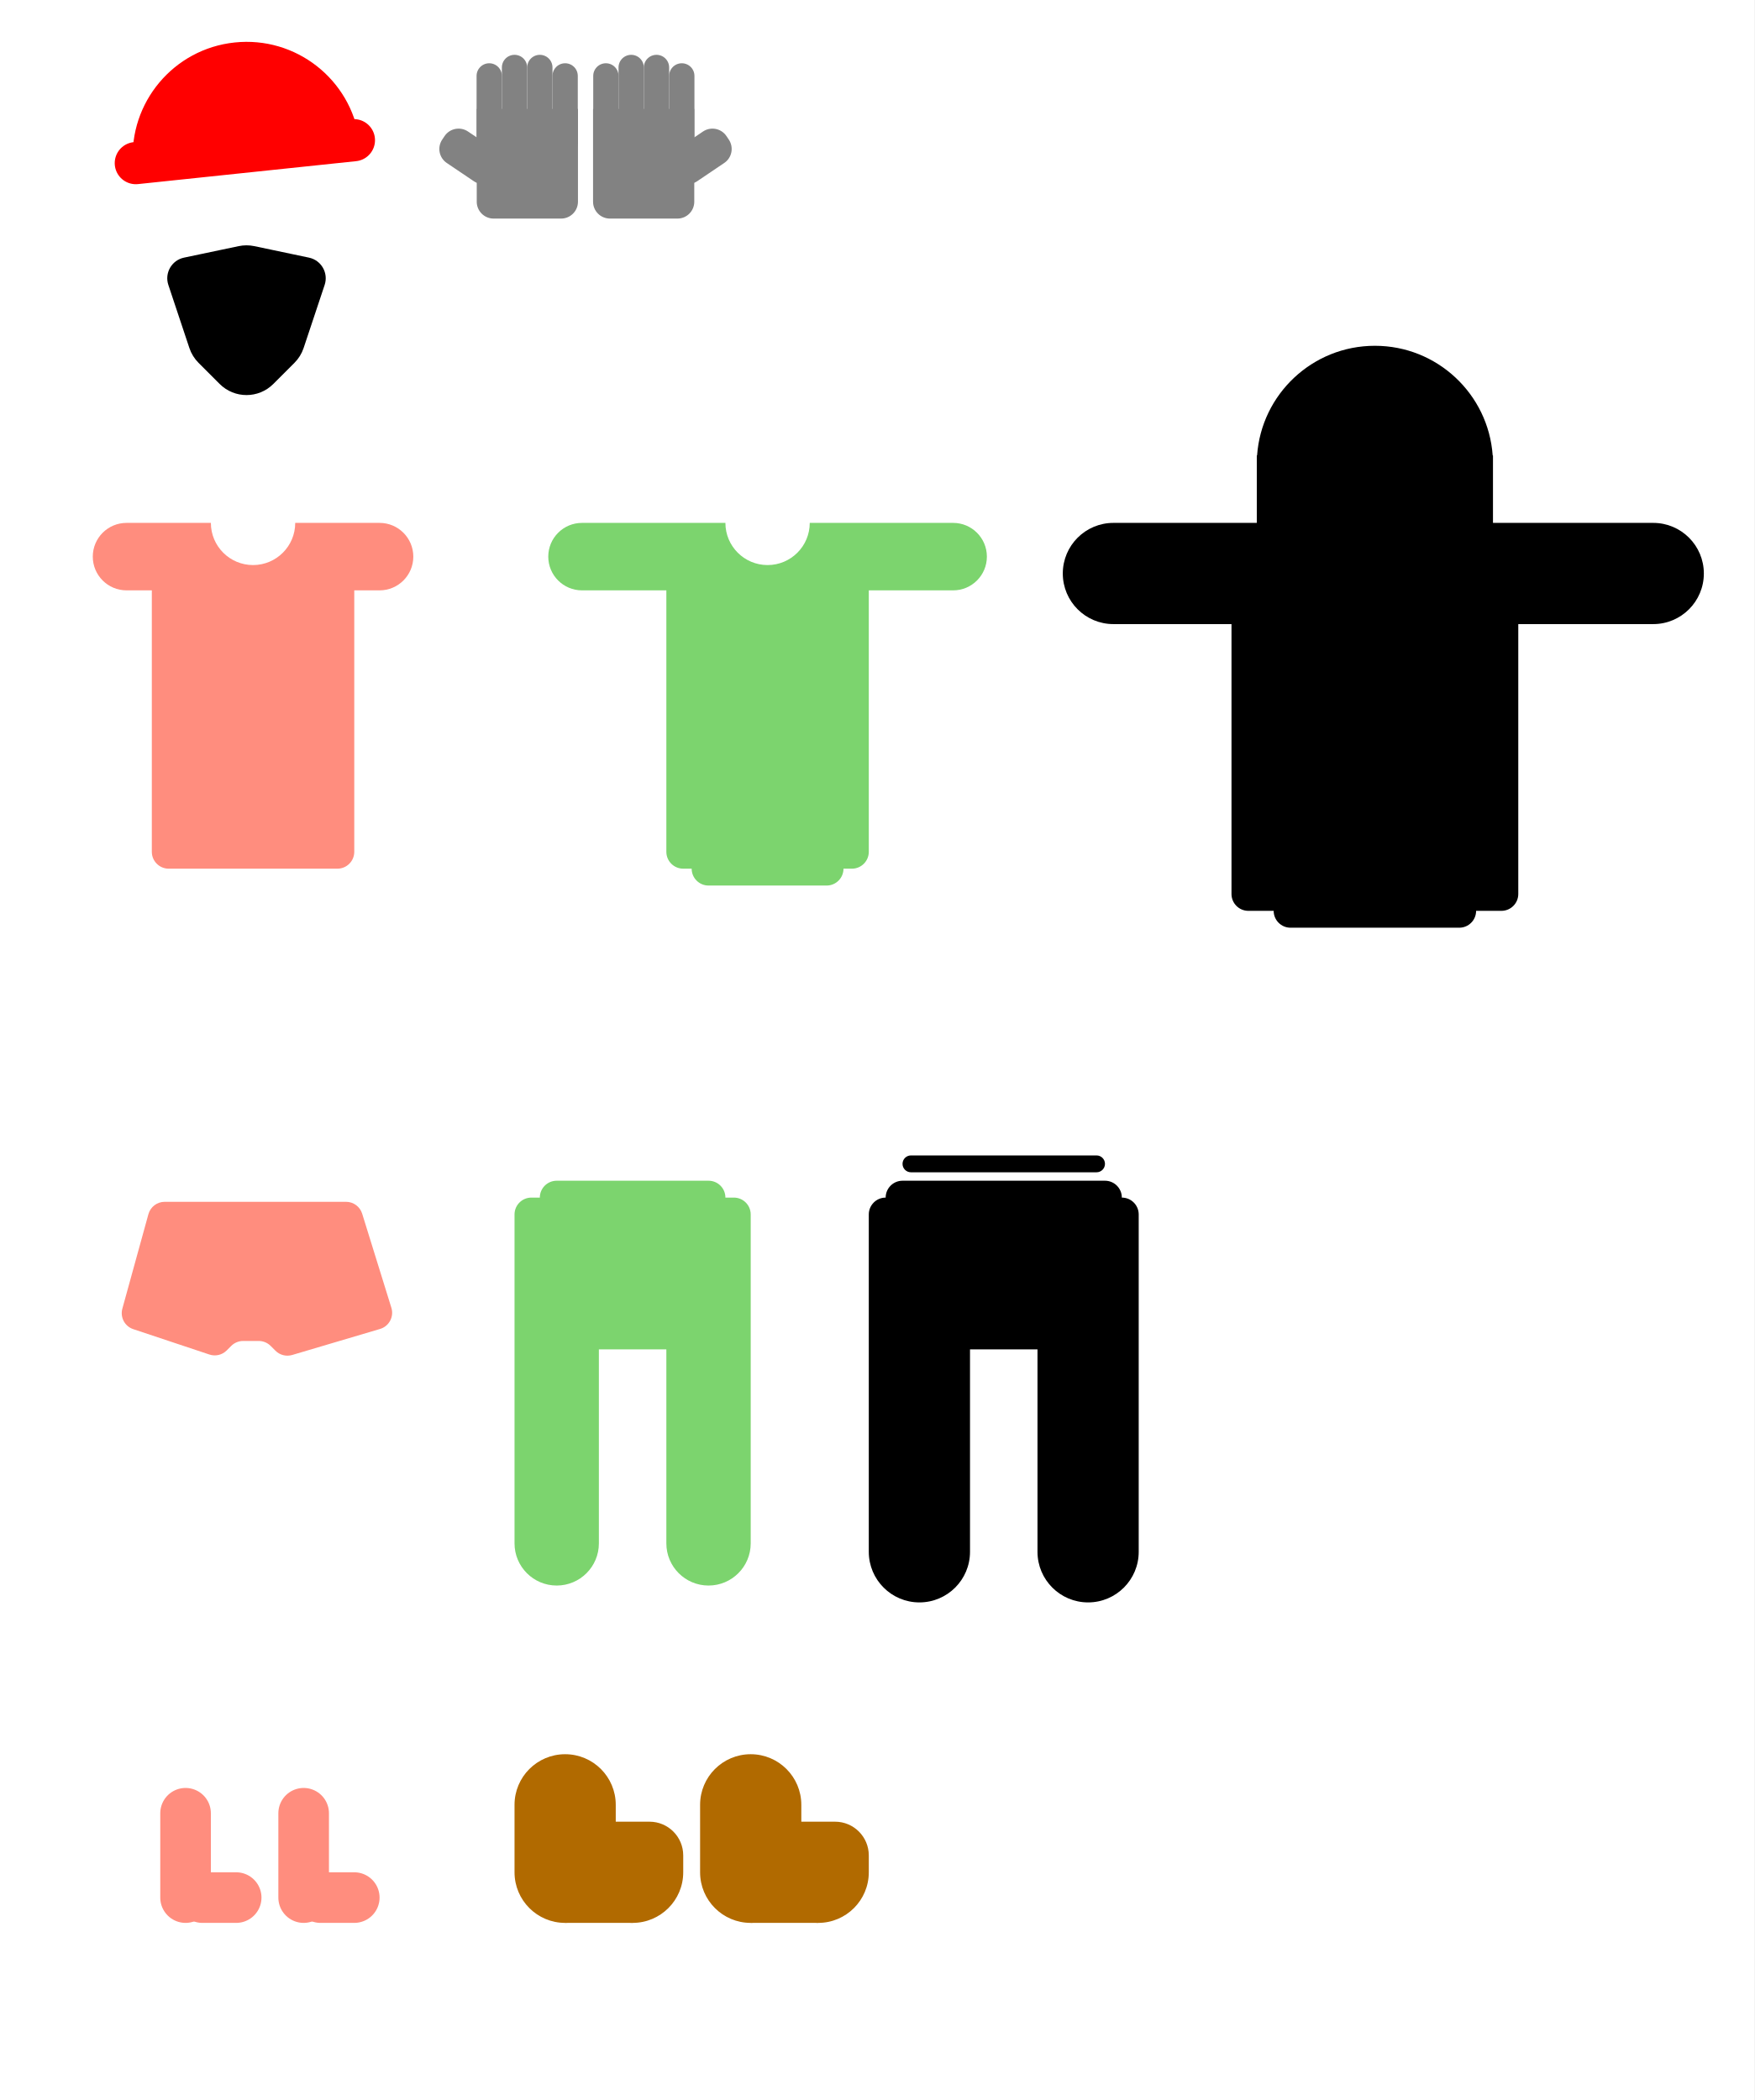
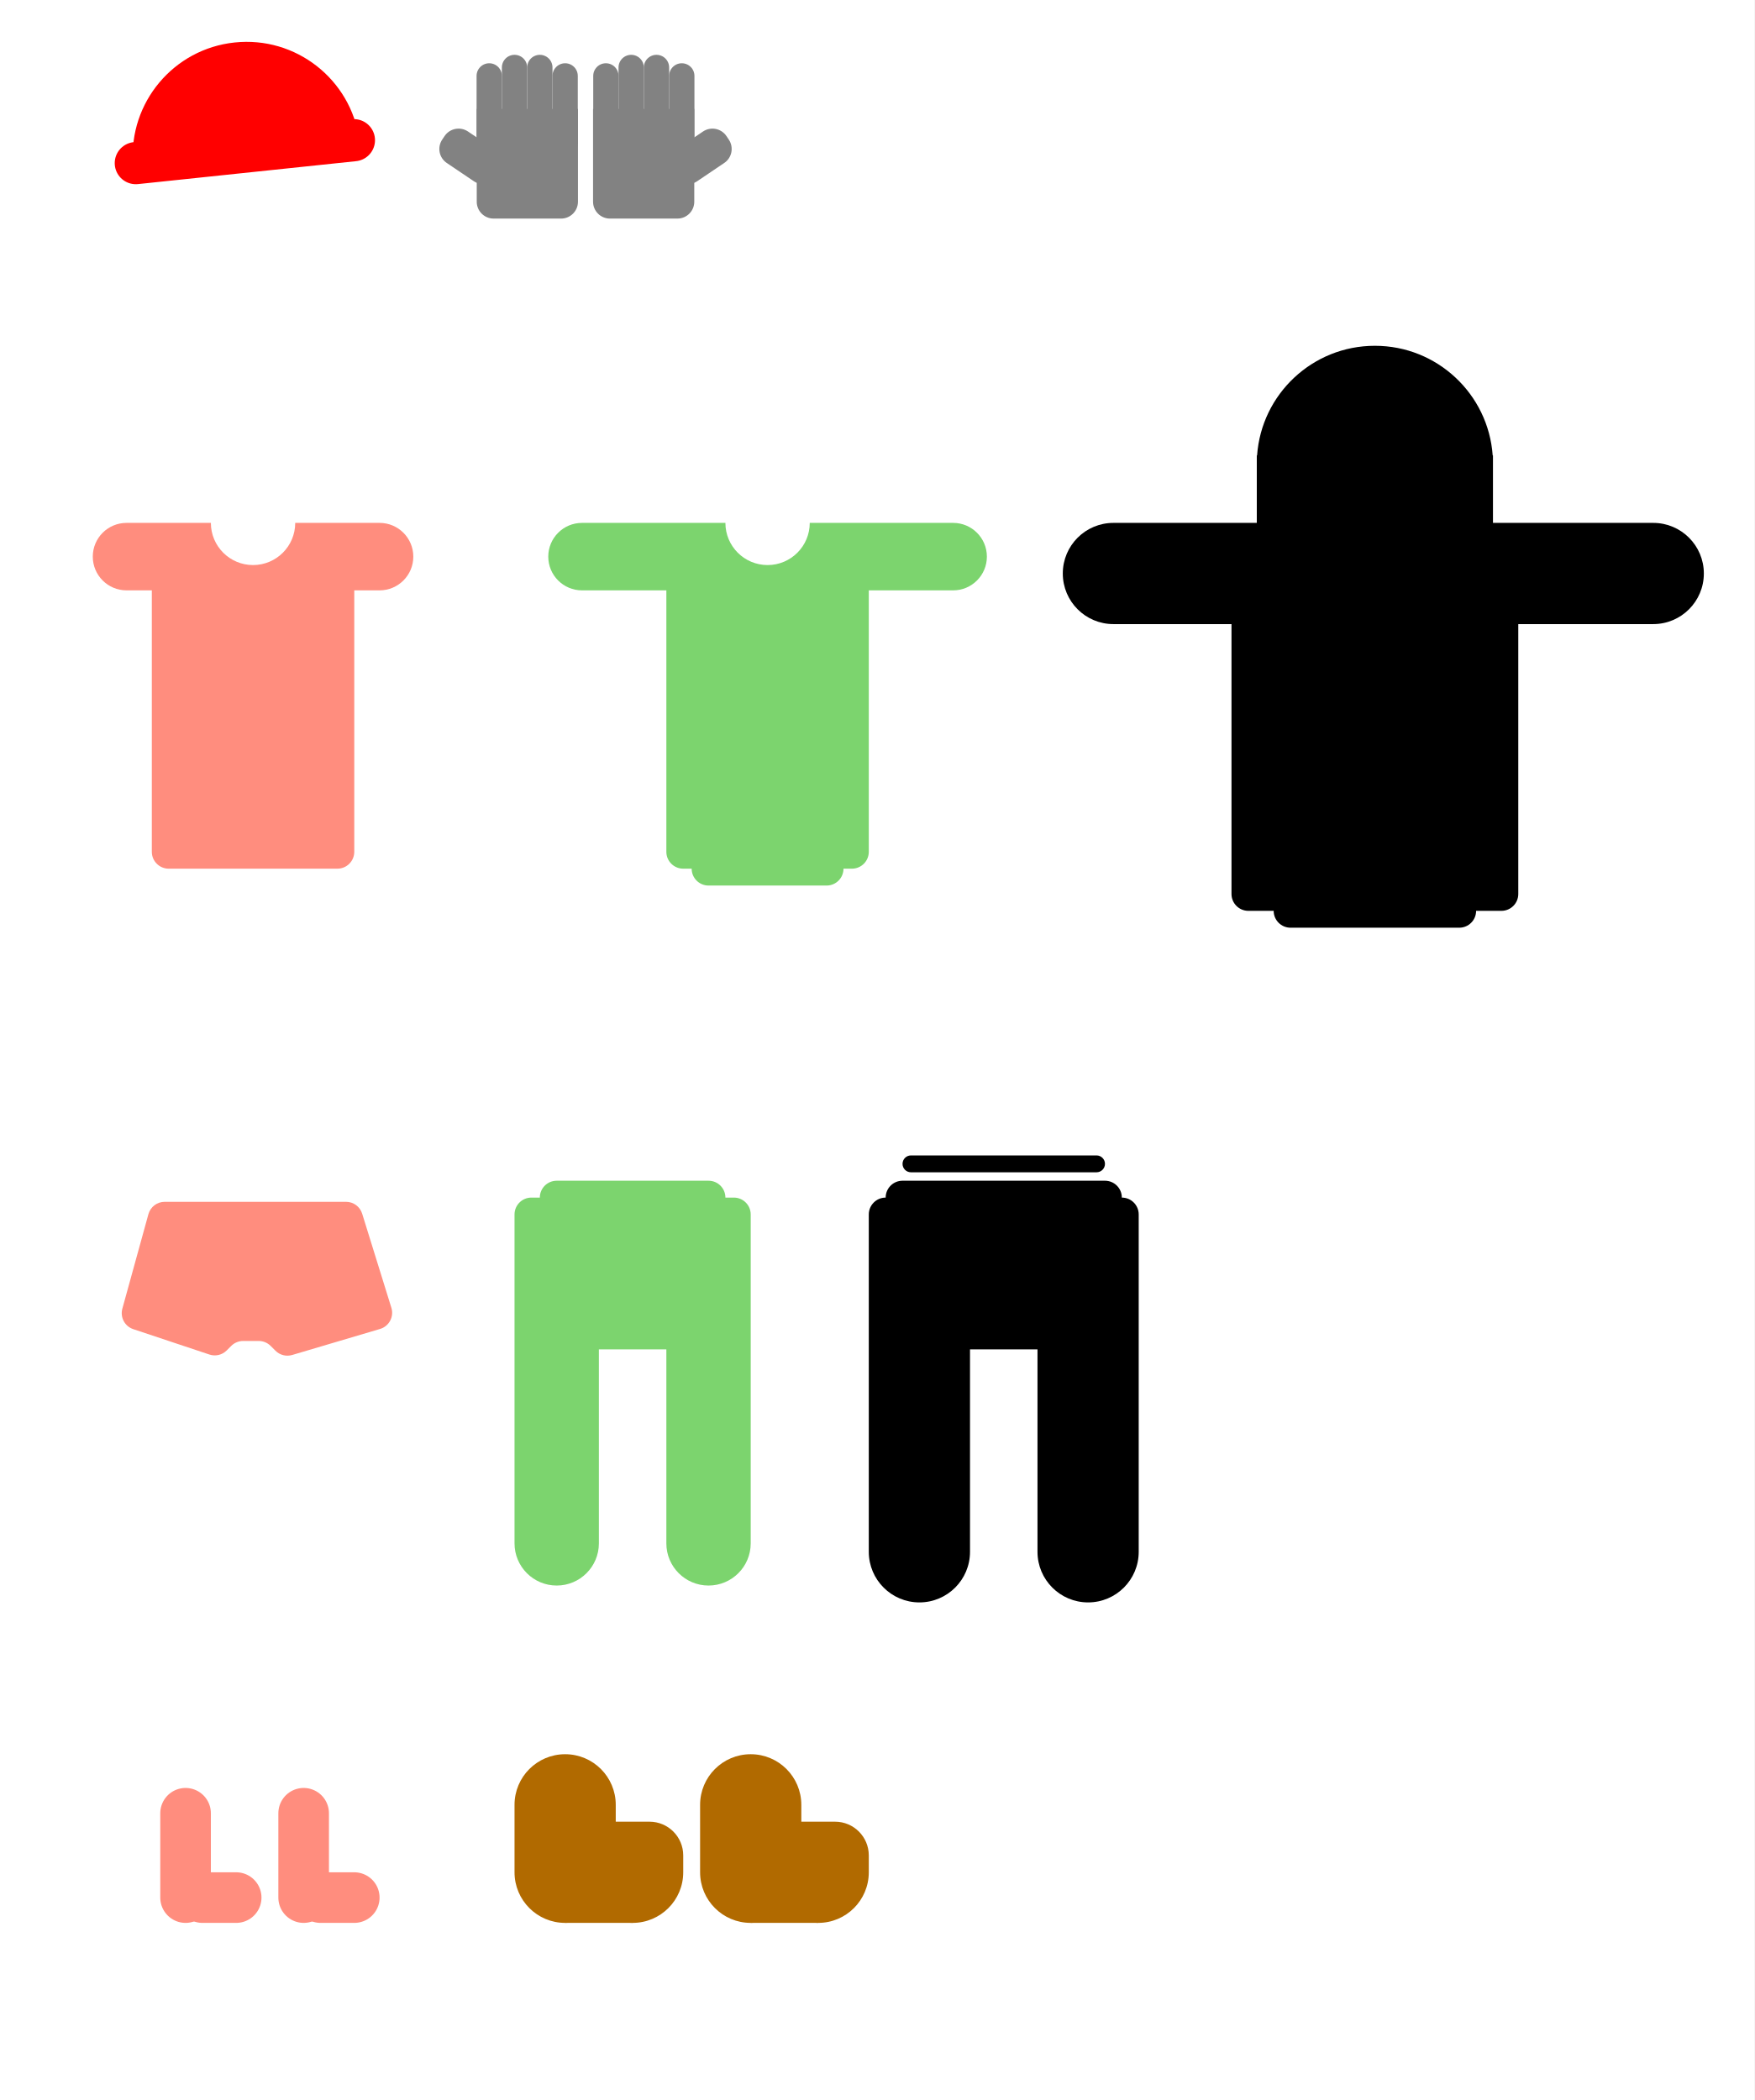
<svg xmlns="http://www.w3.org/2000/svg" width="208" height="249" viewBox="0 0 208 249" fill="none">
-   <rect width="208" height="249" fill="white" />
-   <path fill-rule="evenodd" clip-rule="evenodd" d="M42.596 16.554L15.762 19.375C15.269 12.162 20.572 5.797 27.821 5.036C35.069 4.274 41.58 9.397 42.596 16.554Z" fill="#FF0000" />
-   <line x1="16.101" y1="19.342" x2="41.959" y2="16.624" stroke="#FF0000" stroke-width="5" stroke-linecap="round" />
-   <path fill-rule="evenodd" clip-rule="evenodd" d="M30 67C32.761 67 35 64.761 35 62H40H45C47.209 62 49 63.791 49 66C49 68.209 47.209 70 45 70H42V101C42 102.105 41.105 103 40 103H20C18.895 103 18 102.105 18 101V70H15C12.791 70 11 68.209 11 66C11 63.791 12.791 62 15 62H20H25C25 64.761 27.239 67 30 67Z" fill="#FF8D7E" />
-   <path fill-rule="evenodd" clip-rule="evenodd" d="M96 62C96 64.761 93.761 67 91 67C88.239 67 86 64.761 86 62H81H69C66.791 62 65 63.791 65 66C65 68.209 66.791 70 69 70H79V101C79 102.105 79.895 103 81 103H82C82 104.105 82.895 105 84 105H98C99.105 105 100 104.105 100 103H101C102.105 103 103 102.105 103 101V70H113C115.209 70 117 68.209 117 66C117 63.791 115.209 62 113 62H101H96Z" fill="#7CD46E" />
-   <path fill-rule="evenodd" clip-rule="evenodd" d="M177 55V62H178H196C199.314 62 202 64.686 202 68C202 71.314 199.314 74 196 74H180V106C180 107.105 179.105 108 178 108H175C175 109.105 174.105 110 173 110H153C151.895 110 151 109.105 151 108H148C146.895 108 146 107.105 146 106V74H132C128.686 74 126 71.314 126 68C126 64.686 128.686 62 132 62H148H149V55V54H149.035C149.548 46.735 155.604 41 163 41C170.396 41 176.452 46.735 176.965 54H177V55Z" fill="black" />
-   <path d="M14.505 155.171L17.595 143.968C17.834 143.101 18.623 142.5 19.523 142.5H41.027C41.903 142.5 42.677 143.07 42.937 143.907L46.4 155.065C46.73 156.13 46.126 157.259 45.058 157.576L34.641 160.662C33.938 160.87 33.177 160.677 32.659 160.159L32.086 159.586C31.711 159.211 31.202 159 30.672 159H28.828C28.298 159 27.789 159.211 27.414 159.586L26.874 160.126C26.338 160.662 25.546 160.849 24.827 160.609L15.8 157.6C14.791 157.264 14.222 156.196 14.505 155.171Z" fill="#FF8D7E" />
-   <path fill-rule="evenodd" clip-rule="evenodd" d="M66 140C64.895 140 64 140.895 64 142H63C61.895 142 61 142.895 61 144V148V158V183C61 185.761 63.239 188 66 188C68.761 188 71 185.761 71 183L71 160H79L79 183C79 185.761 81.239 188 84 188C86.761 188 89 185.761 89 183L89 158.002L89 158L89 148L89 144C89 142.895 88.105 142 87 142H86C86 140.895 85.105 140 84 140H66Z" fill="#7CD46E" />
-   <path fill-rule="evenodd" clip-rule="evenodd" d="M108 137C107.448 137 107 137.448 107 138C107 138.552 107.448 139 108 139H130C130.552 139 131 138.552 131 138C131 137.448 130.552 137 130 137H108ZM105 142C105 140.895 105.895 140 107 140H131C132.105 140 133 140.895 133 142C134.105 142 135 142.895 135 144V158L135 158.005L135 184C135 187.314 132.314 190 129 190C125.686 190 123 187.314 123 184L123 160H115L115 184C115 187.314 112.314 190 109 190C105.686 190 103 187.314 103 184V148L103 147.992V144C103 142.895 103.895 142 105 142Z" fill="black" />
-   <line x1="22" y1="215" x2="22" y2="225" stroke="#FF8D7E" stroke-width="6" stroke-linecap="round" />
-   <line x1="24" y1="225" x2="28" y2="225" stroke="#FF8D7E" stroke-width="6" stroke-linecap="round" />
-   <line x1="36" y1="215" x2="36" y2="225" stroke="#FF8D7E" stroke-width="6" stroke-linecap="round" />
-   <line x1="38" y1="225" x2="42" y2="225" stroke="#FF8D7E" stroke-width="6" stroke-linecap="round" />
-   <path fill-rule="evenodd" clip-rule="evenodd" d="M73 214C73 210.686 70.314 208 67 208C63.686 208 61 210.686 61 214V222C61 225.314 63.686 228 67 228C68.537 228 69.939 227.422 71 226.472C72.061 227.422 73.463 228 75 228C78.314 228 81 225.314 81 222V220C81 217.791 79.209 216 77 216H75H73V214ZM97 224H89V228H97V224Z" fill="#B16A00" />
-   <path fill-rule="evenodd" clip-rule="evenodd" d="M95 214C95 210.686 92.314 208 89 208C85.686 208 83 210.686 83 214V222C83 225.314 85.686 228 89 228C90.537 228 91.939 227.422 93 226.472C94.061 227.422 95.463 228 97 228C100.314 228 103 225.314 103 222V220C103 217.791 101.209 216 99 216H97H95V214ZM75 224H67V228H75V224Z" fill="#B16A00" />
-   <path d="M68.52 12.917H56.52V23.917C56.52 25.022 57.416 25.917 58.52 25.917H66.52C67.625 25.917 68.52 25.022 68.52 23.917V12.917Z" fill="#828282" />
-   <rect width="7.875" height="4.5" rx="2" transform="matrix(-0.829038 -0.559193 -0.559193 0.829038 60.3551 18.8786)" fill="#828282" />
-   <path d="M58 17V9" stroke="#828282" stroke-width="3" stroke-linecap="round" />
-   <path d="M61 16V8" stroke="#828282" stroke-width="3" stroke-linecap="round" />
-   <path d="M64 16V8" stroke="#828282" stroke-width="3" stroke-linecap="round" />
-   <path d="M67 17V9" stroke="#828282" stroke-width="3" stroke-linecap="round" />
-   <path d="M70.31 12.917H82.31V23.917C82.31 25.022 81.415 25.917 80.31 25.917H72.31C71.206 25.917 70.31 25.022 70.31 23.917V12.917Z" fill="#828282" />
-   <rect x="78.475" y="18.879" width="7.875" height="4.5" rx="2" transform="rotate(-34 78.4751 18.8786)" fill="#828282" />
-   <path d="M80.83 17V9" stroke="#828282" stroke-width="3" stroke-linecap="round" />
-   <path d="M77.83 16V8" stroke="#828282" stroke-width="3" stroke-linecap="round" />
-   <path d="M74.83 16V8" stroke="#828282" stroke-width="3" stroke-linecap="round" />
-   <path d="M71.83 17V9" stroke="#828282" stroke-width="3" stroke-linecap="round" />
-   <path d="M22.925 41.104L20.433 33.627C20.055 32.494 20.749 31.284 21.918 31.038L28.4 29.674C28.943 29.559 29.504 29.559 30.048 29.674L36.529 31.038C37.698 31.284 38.392 32.494 38.014 33.628L35.522 41.104C35.326 41.693 34.995 42.229 34.556 42.668L32.052 45.172C30.49 46.734 27.957 46.734 26.395 45.172L23.891 42.668C23.452 42.229 23.121 41.693 22.925 41.104Z" fill="black" stroke="black" />
+   <g clip-path="url(#clip0_14_61)">
+     <rect width="208" height="249" fill="white" />
+     <path fill-rule="evenodd" clip-rule="evenodd" d="M42.596 16.554L15.762 19.375C15.269 12.162 20.572 5.797 27.821 5.036C35.069 4.274 41.58 9.397 42.596 16.554Z" fill="#FF0000" />
+     <line x1="16.101" y1="19.342" x2="41.959" y2="16.624" stroke="#FF0000" stroke-width="5" stroke-linecap="round" />
+     <path fill-rule="evenodd" clip-rule="evenodd" d="M30 67C32.761 67 35 64.761 35 62H40H45C47.209 62 49 63.791 49 66C49 68.209 47.209 70 45 70H42V101C42 102.105 41.105 103 40 103H20C18.895 103 18 102.105 18 101V70H15C12.791 70 11 68.209 11 66C11 63.791 12.791 62 15 62H20H25C25 64.761 27.239 67 30 67Z" fill="#FF8D7E" />
+     <path fill-rule="evenodd" clip-rule="evenodd" d="M96 62C96 64.761 93.761 67 91 67C88.239 67 86 64.761 86 62H81H69C66.791 62 65 63.791 65 66C65 68.209 66.791 70 69 70H79V101C79 102.105 79.895 103 81 103H82C82 104.105 82.895 105 84 105H98C99.105 105 100 104.105 100 103H101C102.105 103 103 102.105 103 101V70H113C115.209 70 117 68.209 117 66C117 63.791 115.209 62 113 62H101H96Z" fill="#7CD46E" />
+     <path fill-rule="evenodd" clip-rule="evenodd" d="M177 55V62H178H196C199.314 62 202 64.686 202 68C202 71.314 199.314 74 196 74H180V106C180 107.105 179.105 108 178 108H175C175 109.105 174.105 110 173 110H153C151.895 110 151 109.105 151 108H148C146.895 108 146 107.105 146 106V74H132C128.686 74 126 71.314 126 68C126 64.686 128.686 62 132 62H148H149V55V54H149.035C149.548 46.735 155.604 41 163 41C170.396 41 176.452 46.735 176.965 54H177V55Z" fill="black" />
+     <path d="M14.505 155.171L17.595 143.968C17.834 143.101 18.623 142.5 19.523 142.5H41.027C41.903 142.5 42.677 143.07 42.937 143.907L46.4 155.065C46.73 156.13 46.126 157.259 45.058 157.576L34.641 160.662C33.938 160.87 33.177 160.677 32.659 160.159L32.086 159.586C31.711 159.211 31.202 159 30.672 159H28.828C28.298 159 27.789 159.211 27.414 159.586L26.874 160.126C26.338 160.662 25.546 160.849 24.827 160.609L15.8 157.6C14.791 157.264 14.222 156.196 14.505 155.171Z" fill="#FF8D7E" />
+     <path fill-rule="evenodd" clip-rule="evenodd" d="M66 140C64.895 140 64 140.895 64 142H63C61.895 142 61 142.895 61 144V148V158V183C61 185.761 63.239 188 66 188C68.761 188 71 185.761 71 183L71 160H79L79 183C79 185.761 81.239 188 84 188C86.761 188 89 185.761 89 183L89 158.002L89 158L89 148L89 144C89 142.895 88.105 142 87 142H86C86 140.895 85.105 140 84 140H66Z" fill="#7CD46E" />
+     <path fill-rule="evenodd" clip-rule="evenodd" d="M108 137C107.448 137 107 137.448 107 138C107 138.552 107.448 139 108 139H130C130.552 139 131 138.552 131 138C131 137.448 130.552 137 130 137H108ZM105 142C105 140.895 105.895 140 107 140H131C132.105 140 133 140.895 133 142C134.105 142 135 142.895 135 144V158L135 158.005L135 184C135 187.314 132.314 190 129 190C125.686 190 123 187.314 123 184L123 160H115L115 184C115 187.314 112.314 190 109 190C105.686 190 103 187.314 103 184V148L103 147.992V144C103 142.895 103.895 142 105 142Z" fill="black" />
+     <line x1="22" y1="215" x2="22" y2="225" stroke="#FF8D7E" stroke-width="6" stroke-linecap="round" />
+     <line x1="24" y1="225" x2="28" y2="225" stroke="#FF8D7E" stroke-width="6" stroke-linecap="round" />
+     <line x1="36" y1="215" x2="36" y2="225" stroke="#FF8D7E" stroke-width="6" stroke-linecap="round" />
+     <line x1="38" y1="225" x2="42" y2="225" stroke="#FF8D7E" stroke-width="6" stroke-linecap="round" />
+     <path fill-rule="evenodd" clip-rule="evenodd" d="M73 214C73 210.686 70.314 208 67 208C63.686 208 61 210.686 61 214V222C61 225.314 63.686 228 67 228C68.537 228 69.939 227.422 71 226.472C72.061 227.422 73.463 228 75 228C78.314 228 81 225.314 81 222V220C81 217.791 79.209 216 77 216H75H73V214ZM97 224H89V228H97V224Z" fill="#B16A00" />
+     <path fill-rule="evenodd" clip-rule="evenodd" d="M95 214C95 210.686 92.314 208 89 208C85.686 208 83 210.686 83 214V222C83 225.314 85.686 228 89 228C90.537 228 91.939 227.422 93 226.472C94.061 227.422 95.463 228 97 228C100.314 228 103 225.314 103 222V220C103 217.791 101.209 216 99 216H97H95V214ZM75 224H67V228H75V224Z" fill="#B16A00" />
+     <path d="M68.52 12.917H56.52V23.917C56.52 25.022 57.416 25.917 58.52 25.917H66.52C67.625 25.917 68.52 25.022 68.52 23.917V12.917Z" fill="#828282" />
+     <rect width="7.875" height="4.5" rx="2" transform="matrix(-0.829038 -0.559193 -0.559193 0.829038 60.3551 18.8786)" fill="#828282" />
+     <path d="M58 17V9" stroke="#828282" stroke-width="3" stroke-linecap="round" />
+     <path d="M61 16V8" stroke="#828282" stroke-width="3" stroke-linecap="round" />
+     <path d="M64 16V8" stroke="#828282" stroke-width="3" stroke-linecap="round" />
+     <path d="M67 17V9" stroke="#828282" stroke-width="3" stroke-linecap="round" />
+     <path d="M70.31 12.917H82.31V23.917C82.31 25.022 81.415 25.917 80.31 25.917H72.31C71.206 25.917 70.31 25.022 70.31 23.917V12.917Z" fill="#828282" />
+     <rect x="78.475" y="18.879" width="7.875" height="4.5" rx="2" transform="rotate(-34 78.4751 18.8786)" fill="#828282" />
+     <path d="M80.83 17V9" stroke="#828282" stroke-width="3" stroke-linecap="round" />
+     <path d="M77.83 16V8" stroke="#828282" stroke-width="3" stroke-linecap="round" />
+     <path d="M74.83 16V8" stroke="#828282" stroke-width="3" stroke-linecap="round" />
+     <path d="M71.83 17V9" stroke="#828282" stroke-width="3" stroke-linecap="round" />
+   </g>
+   <defs>
+     <clipPath id="clip0_14_61">
+       <rect width="208" height="249" fill="white" />
+     </clipPath>
+   </defs>
</svg>
